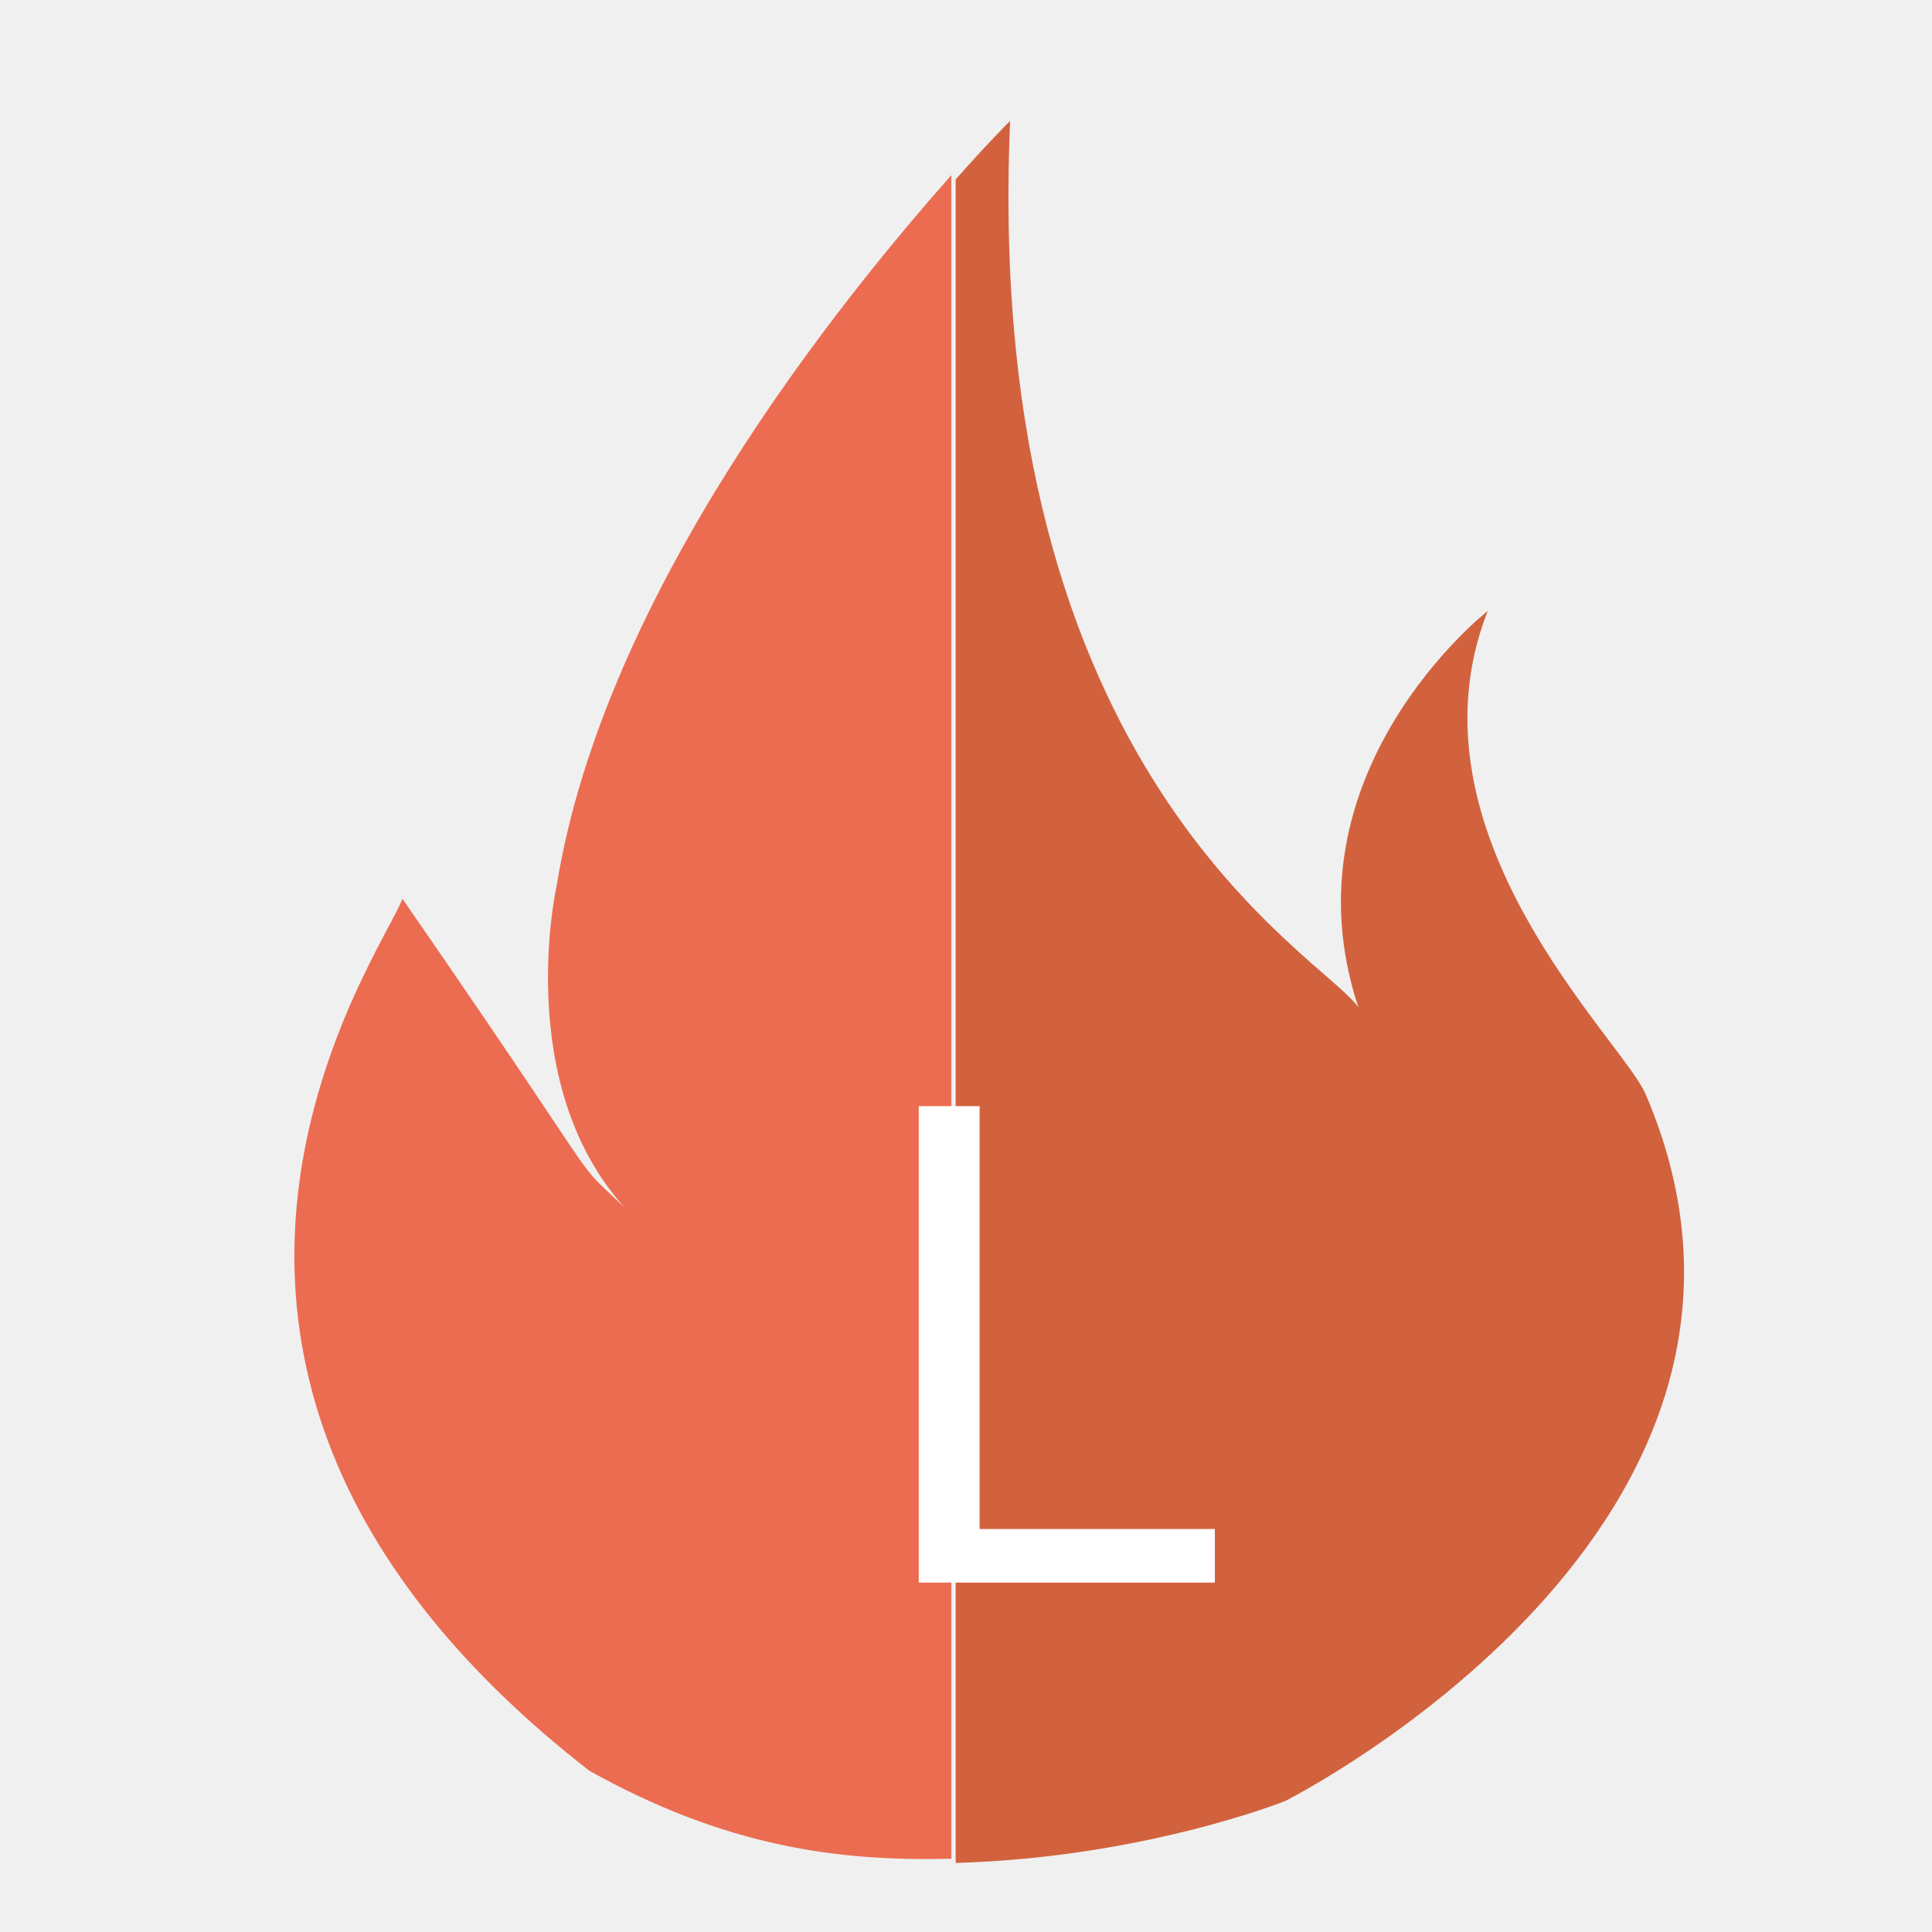
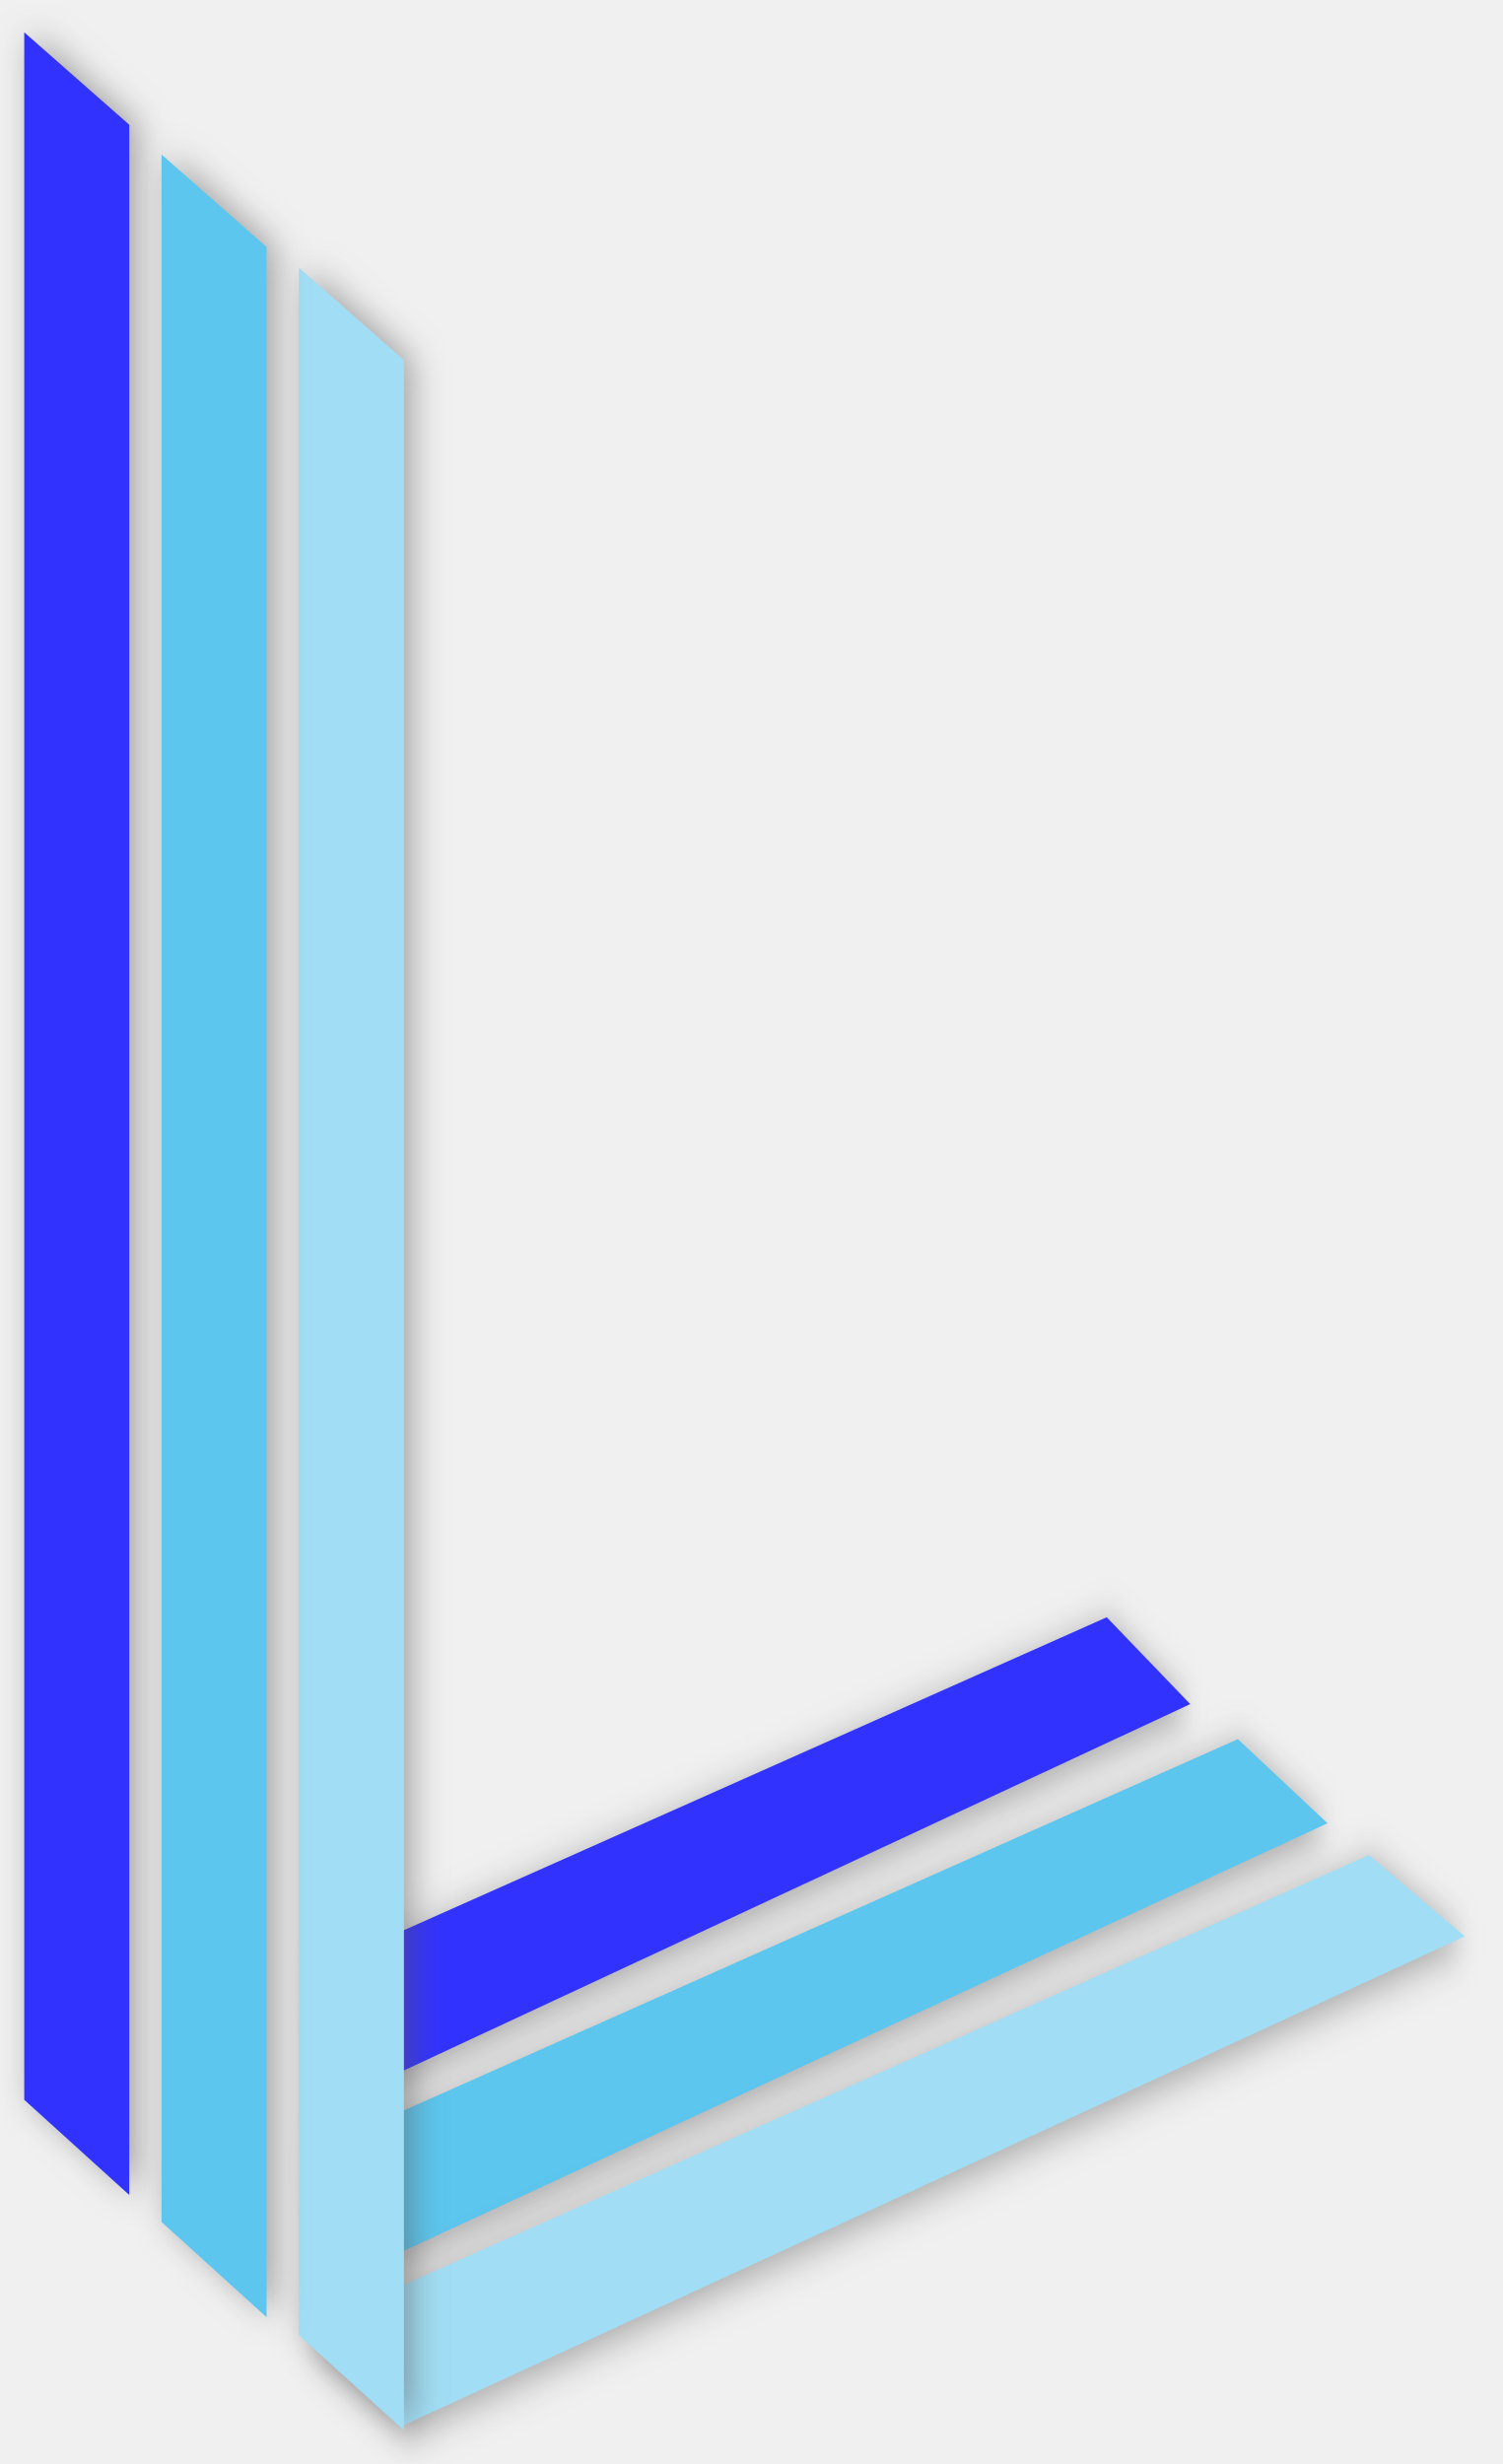
- <svg xmlns="http://www.w3.org/2000/svg" width="70.962" height="70.962" preserveAspectRatio="xMidYMid meet">
-   <g>
-     <rect fill="none" id="canvas_background" height="402" width="582" y="-1" x="-1" />
-   </g>
-   <g>
-     <g id="svg_1">
-       <path id="svg_2" fill="#D2623E" d="m60.445,40.191c-0.856,-2.001 -9.015,-9.555 -5.801,-17.751c0,0 -7.606,5.946 -4.751,14.56c-1.318,-1.916 -13.833,-8.452 -12.791,-32.56c0,0 -0.79,0.78 -2,2.149l0,61.836c6.901,-0.193 12.097,-2.271 12.097,-2.271s20.052,-10.074 13.246,-25.963z" />
-       <path id="svg_3" fill="#EC6C51" d="m20.445,32.537c0,0 -1.837,8.168 3.329,12.632c-3.498,-3.498 -0.154,0.623 -8.994,-12.159c-0.658,1.916 -11.973,17.367 6.864,32.028c4.967,2.775 9.127,3.347 13.299,3.23l0,-61.837c-4.061,4.598 -12.749,15.27 -14.498,26.106z" />
+ <svg xmlns="http://www.w3.org/2000/svg" xmlns:xlink="http://www.w3.org/1999/xlink" width="186px" height="305px" viewBox="0 0 186 305" version="1.1">
+   <defs>
+     <polygon id="path-1" points="221.842 201.946 237.722 196.566 237.722 305.5 223.696 310.566" />
+     <filter x="-47.2%" y="-5.7%" width="181.9%" height="111.4%" filterUnits="objectBoundingBox" id="filter-2">
+       <feOffset dx="-1" dy="0" in="SourceAlpha" result="shadowOffsetOuter1" />
+       <feGaussianBlur stdDeviation="2" in="shadowOffsetOuter1" result="shadowBlurOuter1" />
+       <feColorMatrix values="0 0 0 0 0.341   0 0 0 0 0.333   0 0 0 0 0.333  0 0 0 0.5 0" type="matrix" in="shadowBlurOuter1" />
+     </filter>
+     <polygon id="path-3" points="230.164 211.949 246.043 205.673 246.043 332.763 232.017 338.673" />
+     <filter x="-47.2%" y="-4.9%" width="181.9%" height="109.8%" filterUnits="objectBoundingBox" id="filter-4">
+       <feOffset dx="-1" dy="0" in="SourceAlpha" result="shadowOffsetOuter1" />
+       <feGaussianBlur stdDeviation="2" in="shadowOffsetOuter1" result="shadowBlurOuter1" />
+       <feColorMatrix values="0 0 0 0 0.341   0 0 0 0 0.333   0 0 0 0 0.333  0 0 0 0.5 0" type="matrix" in="shadowBlurOuter1" />
+     </filter>
+     <polygon id="path-5" points="238.602 221.274 254.481 214.113 254.481 359.113 240.455 365.857" />
+     <filter x="-47.2%" y="-4.3%" width="181.9%" height="108.6%" filterUnits="objectBoundingBox" id="filter-6">
+       <feOffset dx="-1" dy="0" in="SourceAlpha" result="shadowOffsetOuter1" />
+       <feGaussianBlur stdDeviation="2" in="shadowOffsetOuter1" result="shadowBlurOuter1" />
+       <feColorMatrix values="0 0 0 0 0.341   0 0 0 0 0.333   0 0 0 0 0.333  0 0 0 0.5 0" type="matrix" in="shadowBlurOuter1" />
+     </filter>
+     <polygon id="path-7" points="140 29 153 40.443 153 296.7 140 284.917" />
+     <filter x="-42.3%" y="-2.4%" width="200.0%" height="104.9%" filterUnits="objectBoundingBox" id="filter-8">
+       <feOffset dx="1" dy="0" in="SourceAlpha" result="shadowOffsetOuter1" />
+       <feGaussianBlur stdDeviation="2" in="shadowOffsetOuter1" result="shadowBlurOuter1" />
+       <feColorMatrix values="0 0 0 0 0.341   0 0 0 0 0.333   0 0 0 0 0.333  0 0 0 0.5 0" type="matrix" in="shadowBlurOuter1" />
+     </filter>
+     <polygon id="path-9" points="174 58.129 187 69.572 187 325.829 174 314.046" />
+     <filter x="-42.3%" y="-2.4%" width="200.0%" height="104.9%" filterUnits="objectBoundingBox" id="filter-10">
+       <feOffset dx="1" dy="0" in="SourceAlpha" result="shadowOffsetOuter1" />
+       <feGaussianBlur stdDeviation="2" in="shadowOffsetOuter1" result="shadowBlurOuter1" />
+       <feColorMatrix values="0 0 0 0 0.343   0 0 0 0 0.333   0 0 0 0 0.333  0 0 0 0.5 0" type="matrix" in="shadowBlurOuter1" />
+     </filter>
+     <polygon id="path-11" points="157 44.129 170 55.572 170 311.829 157 300.046" />
+     <filter x="-42.3%" y="-2.4%" width="200.0%" height="104.9%" filterUnits="objectBoundingBox" id="filter-12">
+       <feOffset dx="1" dy="0" in="SourceAlpha" result="shadowOffsetOuter1" />
+       <feGaussianBlur stdDeviation="2" in="shadowOffsetOuter1" result="shadowBlurOuter1" />
+       <feColorMatrix values="0 0 0 0 0.341   0 0 0 0 0.333   0 0 0 0 0.333  0 0 0 0.5 0" type="matrix" in="shadowBlurOuter1" />
+     </filter>
+   </defs>
+   <g id="Page-1" stroke="none" stroke-width="1" fill="none" fill-rule="evenodd">
+     <g id="blue" transform="translate(-137, -25)">
+       <g id="Rectangle" transform="translate(229.7821, 253.5663) rotate(-114) translate(-229.7821, -253.5663) ">
+         <use fill="black" fill-opacity="1" filter="url(#filter-2)" xlink:href="#path-1" />
+         <use fill="#3232FF" fill-rule="evenodd" xlink:href="#path-1" />
+       </g>
+       <g id="Rectangle" transform="translate(238.1034, 272.1732) rotate(-114) translate(-238.1034, -272.1732) ">
+         <use fill="black" fill-opacity="1" filter="url(#filter-4)" xlink:href="#path-3" />
+         <use fill="#5CC6EE" fill-rule="evenodd" xlink:href="#path-3" />
+       </g>
+       <g id="Rectangle" transform="translate(246.5418, 289.9851) rotate(-114) translate(-246.5418, -289.9851) ">
+         <use fill="black" fill-opacity="1" filter="url(#filter-6)" xlink:href="#path-5" />
+         <use fill="#A1DEF5" fill-rule="evenodd" xlink:href="#path-5" />
+       </g>
+       <g id="Rectangle">
+         <use fill="black" fill-opacity="1" filter="url(#filter-8)" xlink:href="#path-7" />
+         <use fill="#3232FF" fill-rule="evenodd" xlink:href="#path-7" />
+       </g>
+       <g id="Rectangle">
+         <use fill="black" fill-opacity="1" filter="url(#filter-10)" xlink:href="#path-9" />
+         <use fill="#A1DEF5" fill-rule="evenodd" xlink:href="#path-9" />
+       </g>
+       <g id="Rectangle">
+         <use fill="black" fill-opacity="1" filter="url(#filter-12)" xlink:href="#path-11" />
+         <use fill="#5CC6EE" fill-rule="evenodd" xlink:href="#path-11" />
+       </g>
    </g>
-     <text xml:space="preserve" text-anchor="start" font-family="Helvetica, Arial, sans-serif" font-size="24" id="svg_4" y="58.129" x="31.824" stroke-width="0" stroke="#000" fill="#ffffff">L</text>
  </g>
</svg>
